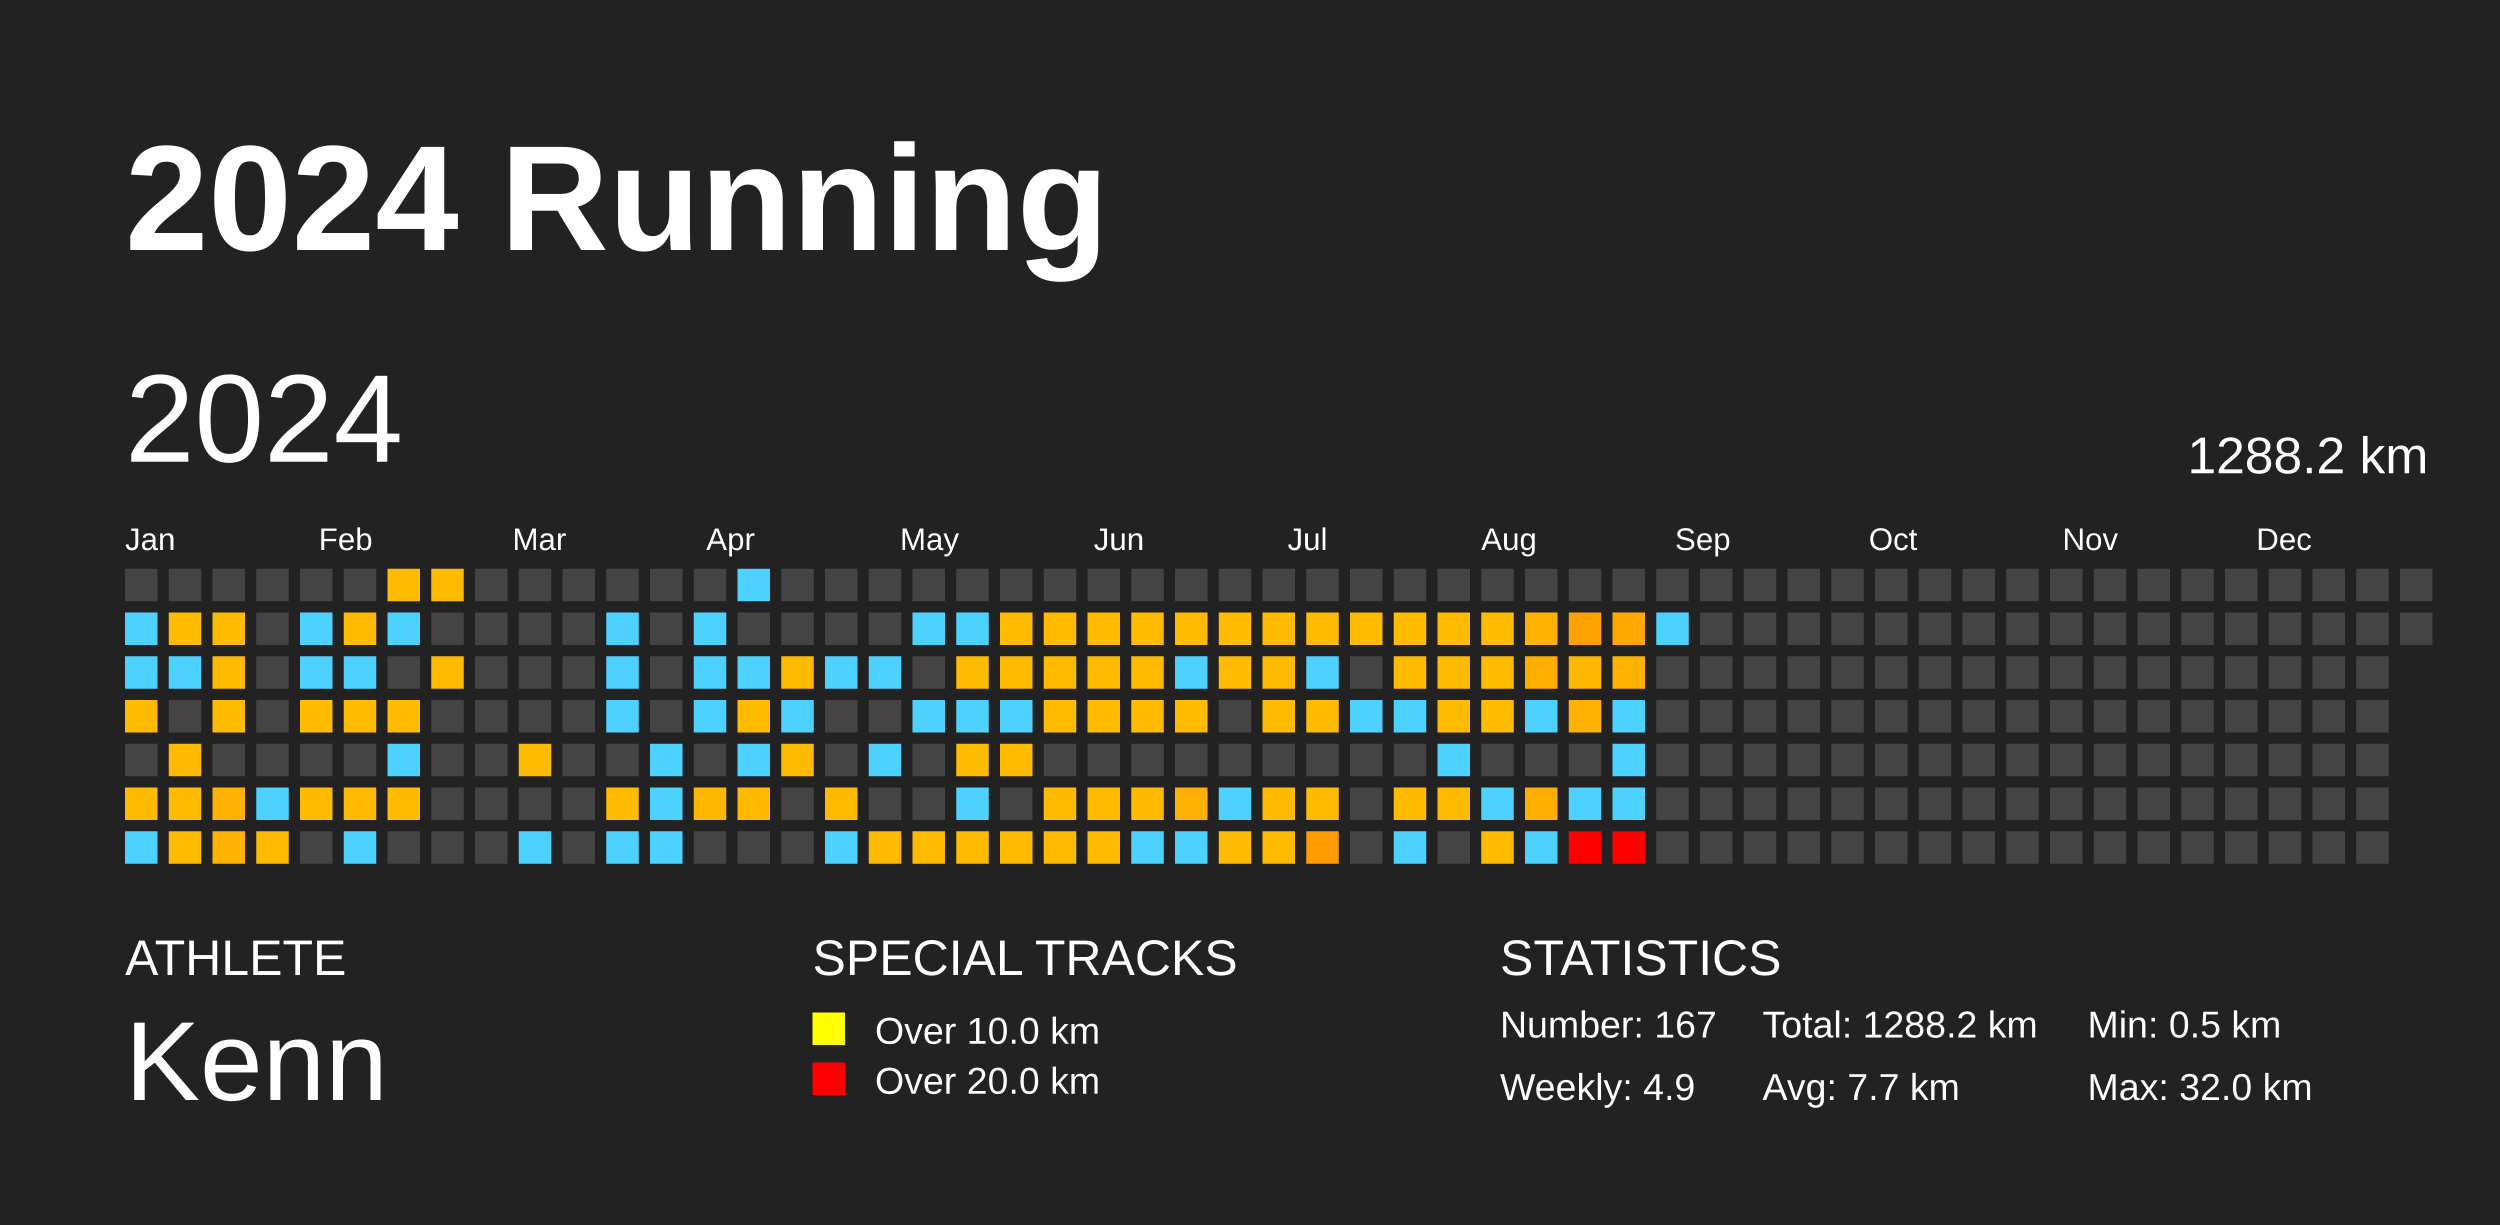
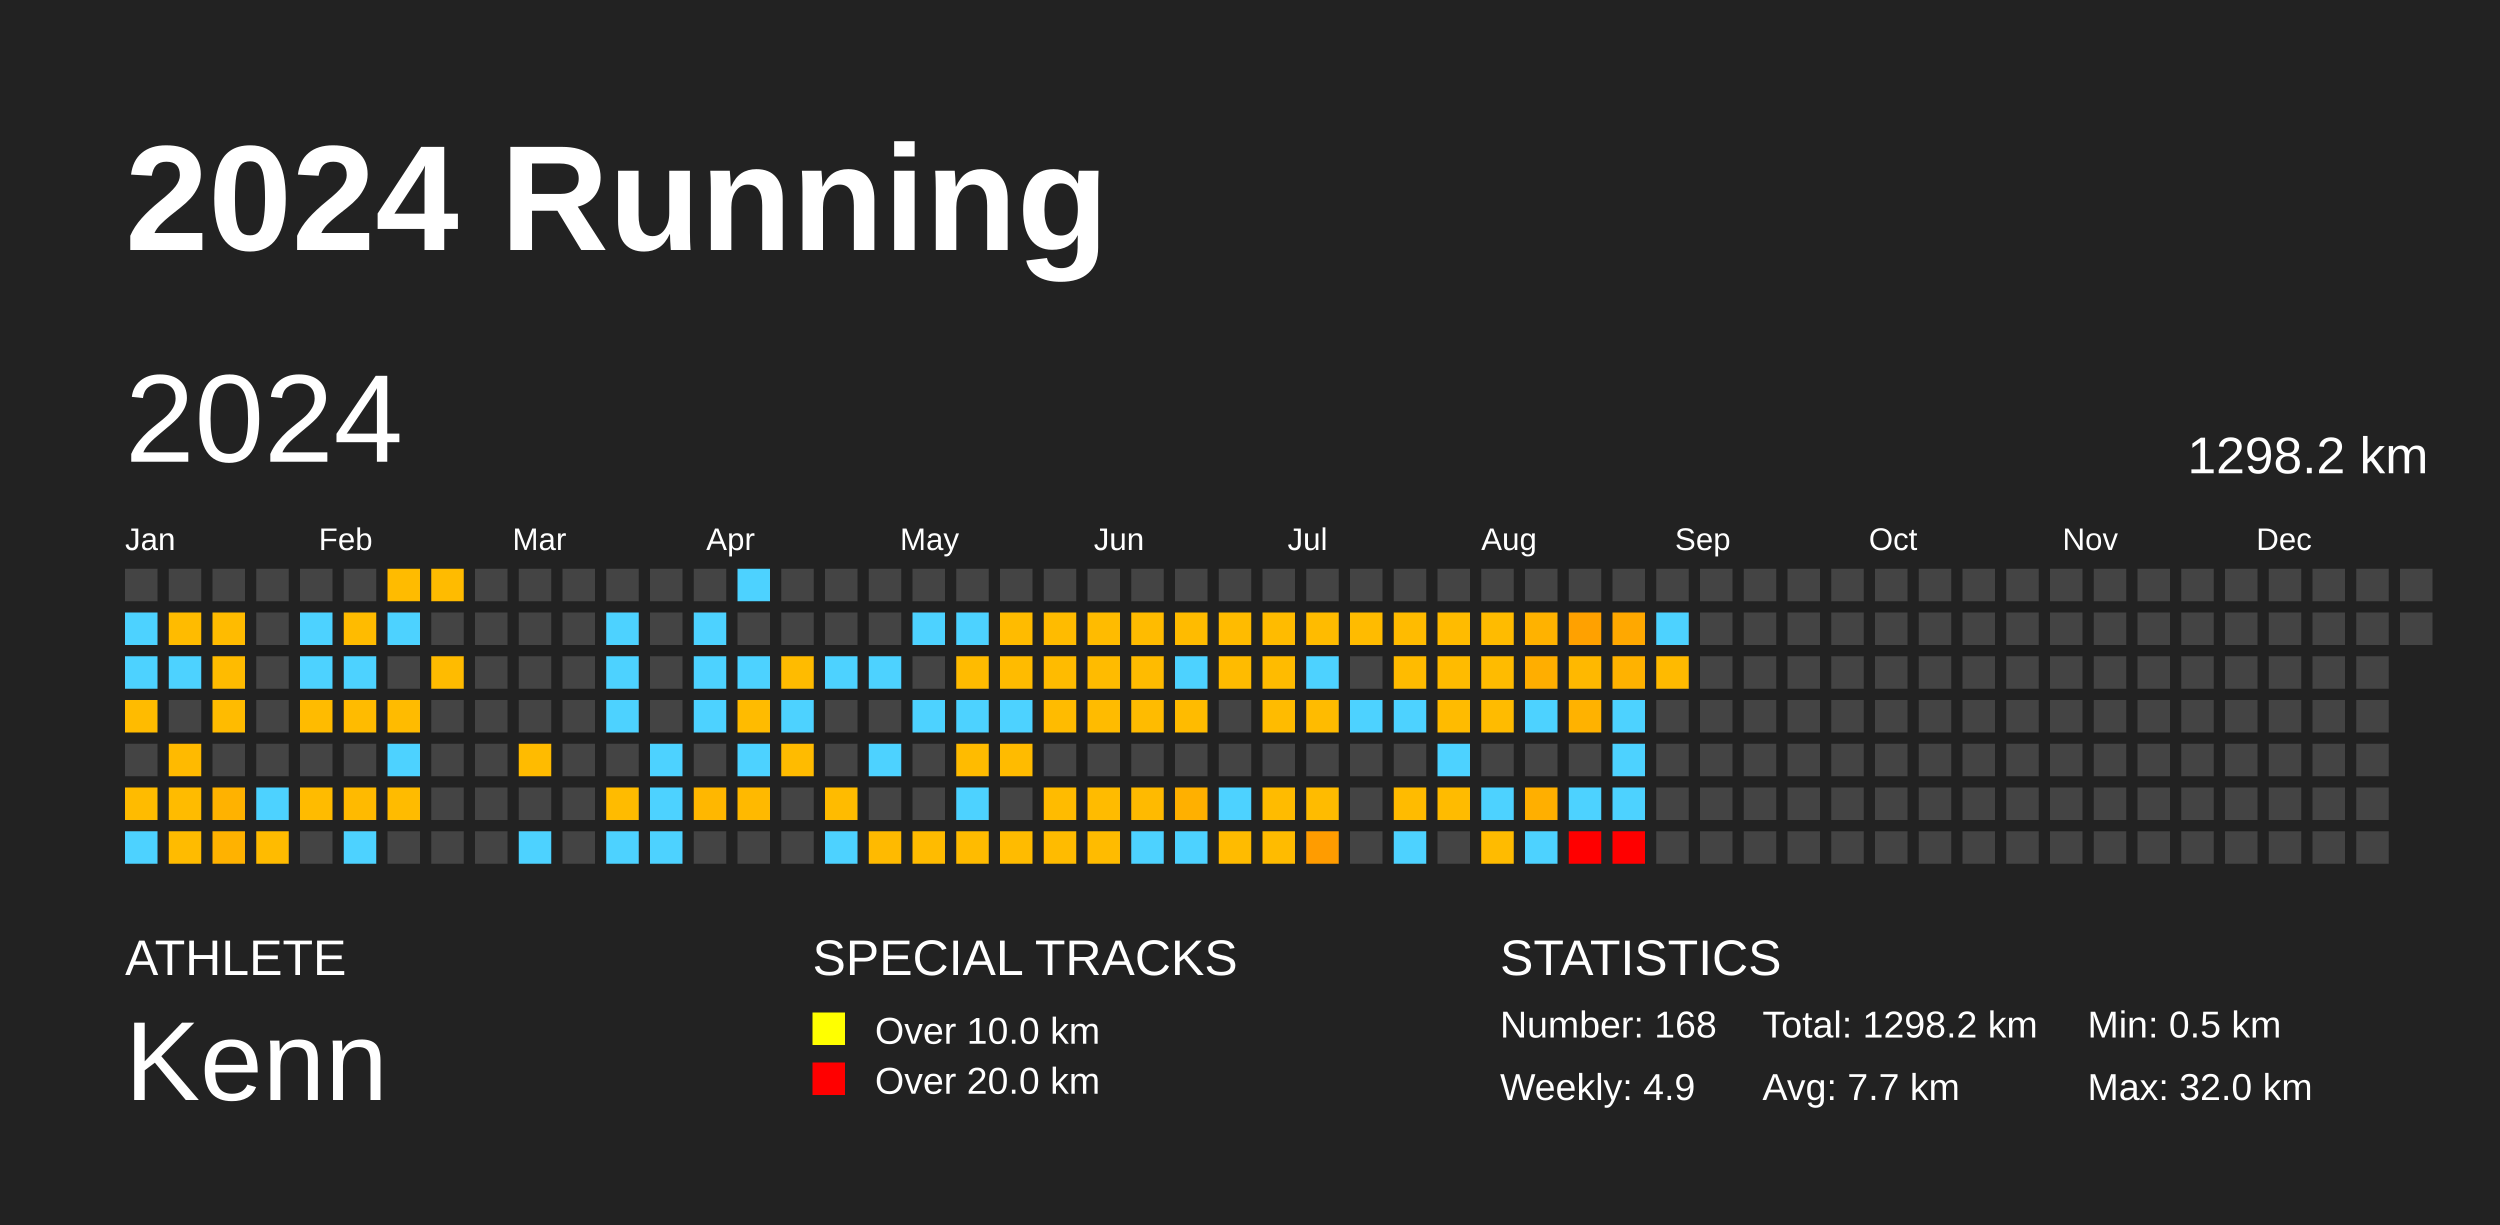
<svg xmlns="http://www.w3.org/2000/svg" baseProfile="full" height="98mm" version="1.1" viewBox="0,0,200,98" width="200mm">
  <defs />
  <rect fill="#222222" height="98" width="200" x="0" y="0" />
  <text fill="#FFFFFF" style="font-size:12px; font-family:Arial; font-weight:bold;" x="10" y="20">2024 Running</text>
  <text fill="#FFFFFF" style="font-size:4px; font-family:Arial" x="10" y="78">ATHLETE</text>
  <text fill="#FFFFFF" style="font-size:9px; font-family:Arial" x="10" y="88">Kenn</text>
  <text fill="#FFFFFF" style="font-size:4px; font-family:Arial" x="65" y="78">SPECIAL TRACKS</text>
  <rect fill="yellow" height="2.6" width="2.6" x="65" y="81" />
  <text fill="#FFFFFF" style="font-size:3px; font-family:Arial" x="70" y="83.5">Over 10.0 km</text>
  <rect fill="red" height="2.6" width="2.6" x="65" y="85" />
  <text fill="#FFFFFF" style="font-size:3px; font-family:Arial" x="70" y="87.5">Over 20.0 km</text>
  <text fill="#FFFFFF" style="font-size:4px; font-family:Arial" x="120" y="78">STATISTICS</text>
-   <text fill="#FFFFFF" style="font-size:3px; font-family:Arial" x="120" y="83">Number: 167</text>
+   <text fill="#FFFFFF" style="font-size:3px; font-family:Arial" x="120" y="83">Number: 168</text>
  <text fill="#FFFFFF" style="font-size:3px; font-family:Arial" x="120" y="88">Weekly: 4.9</text>
-   <text fill="#FFFFFF" style="font-size:3px; font-family:Arial" x="141" y="83">Total: 1288.2 km</text>
+   <text fill="#FFFFFF" style="font-size:3px; font-family:Arial" x="141" y="83">Total: 1298.2 km</text>
  <text fill="#FFFFFF" style="font-size:3px; font-family:Arial" x="141" y="88">Avg: 7.7 km</text>
  <text fill="#FFFFFF" style="font-size:3px; font-family:Arial" x="167" y="83">Min: 0.5 km</text>
  <text fill="#FFFFFF" style="font-size:3px; font-family:Arial" x="167" y="88">Max: 32.0 km</text>
  <text dominant-baseline="hanging" fill="#FFFFFF" style="font-size:10.0px; font-family:Arial;" x="10" y="30">2024</text>
-   <text dominant-baseline="hanging" fill="#FFFFFF" style="font-size:4.125px; font-family:Arial;" x="175" y="35">1288.2 km</text>
+   <text dominant-baseline="hanging" fill="#FFFFFF" style="font-size:4.125px; font-family:Arial;" x="175" y="35">1298.2 km</text>
  <text fill="#FFFFFF" style="font-size:2.5px; font-family:Arial" x="10.0" y="44">Jan</text>
  <text fill="#FFFFFF" style="font-size:2.5px; font-family:Arial" x="25.5" y="44">Feb</text>
  <text fill="#FFFFFF" style="font-size:2.5px; font-family:Arial" x="41.0" y="44">Mar</text>
  <text fill="#FFFFFF" style="font-size:2.5px; font-family:Arial" x="56.5" y="44">Apr</text>
  <text fill="#FFFFFF" style="font-size:2.5px; font-family:Arial" x="72.0" y="44">May</text>
  <text fill="#FFFFFF" style="font-size:2.5px; font-family:Arial" x="87.5" y="44">Jun</text>
  <text fill="#FFFFFF" style="font-size:2.5px; font-family:Arial" x="103.0" y="44">Jul</text>
  <text fill="#FFFFFF" style="font-size:2.5px; font-family:Arial" x="118.5" y="44">Aug</text>
  <text fill="#FFFFFF" style="font-size:2.5px; font-family:Arial" x="134.0" y="44">Sep</text>
  <text fill="#FFFFFF" style="font-size:2.5px; font-family:Arial" x="149.5" y="44">Oct</text>
  <text fill="#FFFFFF" style="font-size:2.5px; font-family:Arial" x="165.0" y="44">Nov</text>
  <text fill="#FFFFFF" style="font-size:2.5px; font-family:Arial" x="180.5" y="44">Dec</text>
  <rect fill="#444444" height="2.6" width="2.6" x="10.0" y="45.5" />
  <rect fill="#4dd2ff" height="2.6" width="2.6" x="10.0" y="49.0" />
  <rect fill="#4dd2ff" height="2.6" width="2.6" x="10.0" y="52.5" />
  <rect fill="#ffbb00" height="2.6" width="2.6" x="10.0" y="56.0" />
  <rect fill="#444444" height="2.6" width="2.6" x="10.0" y="59.5" />
  <rect fill="#ffbb00" height="2.6" width="2.6" x="10.0" y="63.0" />
  <rect fill="#4dd2ff" height="2.6" width="2.6" x="10.0" y="66.5" />
  <rect fill="#444444" height="2.6" width="2.6" x="13.5" y="45.5" />
  <rect fill="#ffbb00" height="2.6" width="2.6" x="13.5" y="49.0" />
  <rect fill="#4dd2ff" height="2.6" width="2.6" x="13.5" y="52.5" />
  <rect fill="#444444" height="2.6" width="2.6" x="13.5" y="56.0" />
  <rect fill="#ffba00" height="2.6" width="2.6" x="13.5" y="59.5" />
  <rect fill="#ffbb00" height="2.6" width="2.6" x="13.5" y="63.0" />
  <rect fill="#ffbb00" height="2.6" width="2.6" x="13.5" y="66.5" />
  <rect fill="#444444" height="2.6" width="2.6" x="17.0" y="45.5" />
  <rect fill="#ffbb00" height="2.6" width="2.6" x="17.0" y="49.0" />
  <rect fill="#ffbb00" height="2.6" width="2.6" x="17.0" y="52.5" />
  <rect fill="#ffbb00" height="2.6" width="2.6" x="17.0" y="56.0" />
  <rect fill="#444444" height="2.6" width="2.6" x="17.0" y="59.5" />
  <rect fill="#ffb200" height="2.6" width="2.6" x="17.0" y="63.0" />
  <rect fill="#ffb200" height="2.6" width="2.6" x="17.0" y="66.5" />
  <rect fill="#444444" height="2.6" width="2.6" x="20.5" y="45.5" />
  <rect fill="#444444" height="2.6" width="2.6" x="20.5" y="49.0" />
  <rect fill="#444444" height="2.6" width="2.6" x="20.5" y="52.5" />
  <rect fill="#444444" height="2.6" width="2.6" x="20.5" y="56.0" />
  <rect fill="#444444" height="2.6" width="2.6" x="20.5" y="59.5" />
  <rect fill="#4dd2ff" height="2.6" width="2.6" x="20.5" y="63.0" />
  <rect fill="#ffbb00" height="2.6" width="2.6" x="20.5" y="66.5" />
  <rect fill="#444444" height="2.6" width="2.6" x="24.0" y="45.5" />
  <rect fill="#4dd2ff" height="2.6" width="2.6" x="24.0" y="49.0" />
  <rect fill="#4dd2ff" height="2.6" width="2.6" x="24.0" y="52.5" />
  <rect fill="#ffbb00" height="2.6" width="2.6" x="24.0" y="56.0" />
  <rect fill="#444444" height="2.6" width="2.6" x="24.0" y="59.5" />
  <rect fill="#ffbb00" height="2.6" width="2.6" x="24.0" y="63.0" />
  <rect fill="#444444" height="2.6" width="2.6" x="24.0" y="66.5" />
  <rect fill="#444444" height="2.6" width="2.6" x="27.5" y="45.5" />
  <rect fill="#ffbb00" height="2.6" width="2.6" x="27.5" y="49.0" />
  <rect fill="#4dd2ff" height="2.6" width="2.6" x="27.5" y="52.5" />
  <rect fill="#ffbb00" height="2.6" width="2.6" x="27.5" y="56.0" />
  <rect fill="#444444" height="2.6" width="2.6" x="27.5" y="59.5" />
  <rect fill="#ffba00" height="2.6" width="2.6" x="27.5" y="63.0" />
  <rect fill="#4dd2ff" height="2.6" width="2.6" x="27.5" y="66.5" />
  <rect fill="#ffbb00" height="2.6" width="2.6" x="31.0" y="45.5" />
  <rect fill="#4dd2ff" height="2.6" width="2.6" x="31.0" y="49.0" />
  <rect fill="#444444" height="2.6" width="2.6" x="31.0" y="52.5" />
  <rect fill="#ffbb00" height="2.6" width="2.6" x="31.0" y="56.0" />
  <rect fill="#4dd2ff" height="2.6" width="2.6" x="31.0" y="59.5" />
  <rect fill="#ffbb00" height="2.6" width="2.6" x="31.0" y="63.0" />
  <rect fill="#444444" height="2.6" width="2.6" x="31.0" y="66.5" />
  <rect fill="#ffbb00" height="2.6" width="2.6" x="34.5" y="45.5" />
  <rect fill="#444444" height="2.6" width="2.6" x="34.5" y="49.0" />
  <rect fill="#ffbb00" height="2.6" width="2.6" x="34.5" y="52.5" />
  <rect fill="#444444" height="2.6" width="2.6" x="34.5" y="56.0" />
  <rect fill="#444444" height="2.6" width="2.6" x="34.5" y="59.5" />
  <rect fill="#444444" height="2.6" width="2.6" x="34.5" y="63.0" />
  <rect fill="#444444" height="2.6" width="2.6" x="34.5" y="66.5" />
  <rect fill="#444444" height="2.6" width="2.6" x="38.0" y="45.5" />
  <rect fill="#444444" height="2.6" width="2.6" x="38.0" y="49.0" />
  <rect fill="#444444" height="2.6" width="2.6" x="38.0" y="52.5" />
  <rect fill="#444444" height="2.6" width="2.6" x="38.0" y="56.0" />
  <rect fill="#444444" height="2.6" width="2.6" x="38.0" y="59.5" />
  <rect fill="#444444" height="2.6" width="2.6" x="38.0" y="63.0" />
  <rect fill="#444444" height="2.6" width="2.6" x="38.0" y="66.5" />
  <rect fill="#444444" height="2.6" width="2.6" x="41.5" y="45.5" />
  <rect fill="#444444" height="2.6" width="2.6" x="41.5" y="49.0" />
  <rect fill="#444444" height="2.6" width="2.6" x="41.5" y="52.5" />
  <rect fill="#444444" height="2.6" width="2.6" x="41.5" y="56.0" />
  <rect fill="#ffbb00" height="2.6" width="2.6" x="41.5" y="59.5" />
  <rect fill="#444444" height="2.6" width="2.6" x="41.5" y="63.0" />
  <rect fill="#4dd2ff" height="2.6" width="2.6" x="41.5" y="66.5" />
  <rect fill="#444444" height="2.6" width="2.6" x="45.0" y="45.5" />
  <rect fill="#444444" height="2.6" width="2.6" x="45.0" y="49.0" />
  <rect fill="#444444" height="2.6" width="2.6" x="45.0" y="52.5" />
  <rect fill="#444444" height="2.6" width="2.6" x="45.0" y="56.0" />
  <rect fill="#444444" height="2.6" width="2.6" x="45.0" y="59.5" />
  <rect fill="#444444" height="2.6" width="2.6" x="45.0" y="63.0" />
  <rect fill="#444444" height="2.6" width="2.6" x="45.0" y="66.5" />
  <rect fill="#444444" height="2.6" width="2.6" x="48.5" y="45.5" />
  <rect fill="#4dd2ff" height="2.6" width="2.6" x="48.5" y="49.0" />
  <rect fill="#4dd2ff" height="2.6" width="2.6" x="48.5" y="52.5" />
  <rect fill="#4dd2ff" height="2.6" width="2.6" x="48.5" y="56.0" />
  <rect fill="#444444" height="2.6" width="2.6" x="48.5" y="59.5" />
  <rect fill="#ffbb00" height="2.6" width="2.6" x="48.5" y="63.0" />
  <rect fill="#4dd2ff" height="2.6" width="2.6" x="48.5" y="66.5" />
  <rect fill="#444444" height="2.6" width="2.6" x="52.0" y="45.5" />
  <rect fill="#444444" height="2.6" width="2.6" x="52.0" y="49.0" />
  <rect fill="#444444" height="2.6" width="2.6" x="52.0" y="52.5" />
  <rect fill="#444444" height="2.6" width="2.6" x="52.0" y="56.0" />
  <rect fill="#4dd2ff" height="2.6" width="2.6" x="52.0" y="59.5" />
  <rect fill="#4dd2ff" height="2.6" width="2.6" x="52.0" y="63.0" />
  <rect fill="#4dd2ff" height="2.6" width="2.6" x="52.0" y="66.5" />
  <rect fill="#444444" height="2.6" width="2.6" x="55.5" y="45.5" />
  <rect fill="#4dd2ff" height="2.6" width="2.6" x="55.5" y="49.0" />
  <rect fill="#4dd2ff" height="2.6" width="2.6" x="55.5" y="52.5" />
  <rect fill="#4dd2ff" height="2.6" width="2.6" x="55.5" y="56.0" />
  <rect fill="#444444" height="2.6" width="2.6" x="55.5" y="59.5" />
  <rect fill="#ffb700" height="2.6" width="2.6" x="55.5" y="63.0" />
  <rect fill="#444444" height="2.6" width="2.6" x="55.5" y="66.5" />
  <rect fill="#4dd2ff" height="2.6" width="2.6" x="59.0" y="45.5" />
  <rect fill="#444444" height="2.6" width="2.6" x="59.0" y="49.0" />
  <rect fill="#4dd2ff" height="2.6" width="2.6" x="59.0" y="52.5" />
  <rect fill="#ffbb00" height="2.6" width="2.6" x="59.0" y="56.0" />
  <rect fill="#4dd2ff" height="2.6" width="2.6" x="59.0" y="59.5" />
  <rect fill="#ffb900" height="2.6" width="2.6" x="59.0" y="63.0" />
  <rect fill="#444444" height="2.6" width="2.6" x="59.0" y="66.5" />
  <rect fill="#444444" height="2.6" width="2.6" x="62.5" y="45.5" />
  <rect fill="#444444" height="2.6" width="2.6" x="62.5" y="49.0" />
  <rect fill="#ffbb00" height="2.6" width="2.6" x="62.5" y="52.5" />
  <rect fill="#4dd2ff" height="2.6" width="2.6" x="62.5" y="56.0" />
  <rect fill="#ffbb00" height="2.6" width="2.6" x="62.5" y="59.5" />
  <rect fill="#444444" height="2.6" width="2.6" x="62.5" y="63.0" />
  <rect fill="#444444" height="2.6" width="2.6" x="62.5" y="66.5" />
  <rect fill="#444444" height="2.6" width="2.6" x="66.0" y="45.5" />
  <rect fill="#444444" height="2.6" width="2.6" x="66.0" y="49.0" />
  <rect fill="#4dd2ff" height="2.6" width="2.6" x="66.0" y="52.5" />
  <rect fill="#444444" height="2.6" width="2.6" x="66.0" y="56.0" />
  <rect fill="#444444" height="2.6" width="2.6" x="66.0" y="59.5" />
  <rect fill="#ffbb00" height="2.6" width="2.6" x="66.0" y="63.0" />
  <rect fill="#4dd2ff" height="2.6" width="2.6" x="66.0" y="66.5" />
  <rect fill="#444444" height="2.6" width="2.6" x="69.5" y="45.5" />
  <rect fill="#444444" height="2.6" width="2.6" x="69.5" y="49.0" />
  <rect fill="#4dd2ff" height="2.6" width="2.6" x="69.5" y="52.5" />
  <rect fill="#444444" height="2.6" width="2.6" x="69.5" y="56.0" />
  <rect fill="#4dd2ff" height="2.6" width="2.6" x="69.5" y="59.5" />
  <rect fill="#444444" height="2.6" width="2.6" x="69.5" y="63.0" />
  <rect fill="#ffba00" height="2.6" width="2.6" x="69.5" y="66.5" />
  <rect fill="#444444" height="2.6" width="2.6" x="73.0" y="45.5" />
  <rect fill="#4dd2ff" height="2.6" width="2.6" x="73.0" y="49.0" />
  <rect fill="#444444" height="2.6" width="2.6" x="73.0" y="52.5" />
  <rect fill="#4dd2ff" height="2.6" width="2.6" x="73.0" y="56.0" />
  <rect fill="#444444" height="2.6" width="2.6" x="73.0" y="59.5" />
  <rect fill="#444444" height="2.6" width="2.6" x="73.0" y="63.0" />
  <rect fill="#ffbb00" height="2.6" width="2.6" x="73.0" y="66.5" />
  <rect fill="#444444" height="2.6" width="2.6" x="76.5" y="45.5" />
  <rect fill="#4dd2ff" height="2.6" width="2.6" x="76.5" y="49.0" />
  <rect fill="#ffbb00" height="2.6" width="2.6" x="76.5" y="52.5" />
  <rect fill="#4dd2ff" height="2.6" width="2.6" x="76.5" y="56.0" />
  <rect fill="#ffbb00" height="2.6" width="2.6" x="76.5" y="59.5" />
  <rect fill="#4dd2ff" height="2.6" width="2.6" x="76.5" y="63.0" />
  <rect fill="#ffbb00" height="2.6" width="2.6" x="76.5" y="66.5" />
  <rect fill="#444444" height="2.6" width="2.6" x="80.0" y="45.5" />
  <rect fill="#ffbb00" height="2.6" width="2.6" x="80.0" y="49.0" />
  <rect fill="#ffbb00" height="2.6" width="2.6" x="80.0" y="52.5" />
  <rect fill="#4dd2ff" height="2.6" width="2.6" x="80.0" y="56.0" />
  <rect fill="#ffbb00" height="2.6" width="2.6" x="80.0" y="59.5" />
  <rect fill="#444444" height="2.6" width="2.6" x="80.0" y="63.0" />
  <rect fill="#ffbb00" height="2.6" width="2.6" x="80.0" y="66.5" />
  <rect fill="#444444" height="2.6" width="2.6" x="83.5" y="45.5" />
  <rect fill="#ffbb00" height="2.6" width="2.6" x="83.5" y="49.0" />
  <rect fill="#ffbb00" height="2.6" width="2.6" x="83.5" y="52.5" />
  <rect fill="#ffbb00" height="2.6" width="2.6" x="83.5" y="56.0" />
  <rect fill="#444444" height="2.6" width="2.6" x="83.5" y="59.5" />
  <rect fill="#ffbb00" height="2.6" width="2.6" x="83.5" y="63.0" />
  <rect fill="#ffbb00" height="2.6" width="2.6" x="83.5" y="66.5" />
  <rect fill="#444444" height="2.6" width="2.6" x="87.0" y="45.5" />
  <rect fill="#ffbb00" height="2.6" width="2.6" x="87.0" y="49.0" />
  <rect fill="#ffbb00" height="2.6" width="2.6" x="87.0" y="52.5" />
  <rect fill="#ffbb00" height="2.6" width="2.6" x="87.0" y="56.0" />
  <rect fill="#444444" height="2.6" width="2.6" x="87.0" y="59.5" />
  <rect fill="#ffbb00" height="2.6" width="2.6" x="87.0" y="63.0" />
  <rect fill="#ffbb00" height="2.6" width="2.6" x="87.0" y="66.5" />
  <rect fill="#444444" height="2.6" width="2.6" x="90.5" y="45.5" />
  <rect fill="#ffbb00" height="2.6" width="2.6" x="90.5" y="49.0" />
  <rect fill="#ffbb00" height="2.6" width="2.6" x="90.5" y="52.5" />
  <rect fill="#ffbb00" height="2.6" width="2.6" x="90.5" y="56.0" />
  <rect fill="#444444" height="2.6" width="2.6" x="90.5" y="59.5" />
  <rect fill="#ffba00" height="2.6" width="2.6" x="90.5" y="63.0" />
  <rect fill="#4dd2ff" height="2.6" width="2.6" x="90.5" y="66.5" />
  <rect fill="#444444" height="2.6" width="2.6" x="94.0" y="45.5" />
  <rect fill="#ffbb00" height="2.6" width="2.6" x="94.0" y="49.0" />
  <rect fill="#4dd2ff" height="2.6" width="2.6" x="94.0" y="52.5" />
  <rect fill="#ffbb00" height="2.6" width="2.6" x="94.0" y="56.0" />
  <rect fill="#444444" height="2.6" width="2.6" x="94.0" y="59.5" />
  <rect fill="#ffb000" height="2.6" width="2.6" x="94.0" y="63.0" />
  <rect fill="#4dd2ff" height="2.6" width="2.6" x="94.0" y="66.5" />
  <rect fill="#444444" height="2.6" width="2.6" x="97.5" y="45.5" />
  <rect fill="#ffbb00" height="2.6" width="2.6" x="97.5" y="49.0" />
  <rect fill="#ffbb00" height="2.6" width="2.6" x="97.5" y="52.5" />
  <rect fill="#444444" height="2.6" width="2.6" x="97.5" y="56.0" />
  <rect fill="#444444" height="2.6" width="2.6" x="97.5" y="59.5" />
  <rect fill="#4dd2ff" height="2.6" width="2.6" x="97.5" y="63.0" />
  <rect fill="#ffbb00" height="2.6" width="2.6" x="97.5" y="66.5" />
  <rect fill="#444444" height="2.6" width="2.6" x="101.0" y="45.5" />
  <rect fill="#ffbb00" height="2.6" width="2.6" x="101.0" y="49.0" />
  <rect fill="#ffbb00" height="2.6" width="2.6" x="101.0" y="52.5" />
  <rect fill="#ffbb00" height="2.6" width="2.6" x="101.0" y="56.0" />
  <rect fill="#444444" height="2.6" width="2.6" x="101.0" y="59.5" />
  <rect fill="#ffbb00" height="2.6" width="2.6" x="101.0" y="63.0" />
  <rect fill="#ffbb00" height="2.6" width="2.6" x="101.0" y="66.5" />
  <rect fill="#444444" height="2.6" width="2.6" x="104.5" y="45.5" />
  <rect fill="#ffbb00" height="2.6" width="2.6" x="104.5" y="49.0" />
  <rect fill="#4dd2ff" height="2.6" width="2.6" x="104.5" y="52.5" />
  <rect fill="#ffbb00" height="2.6" width="2.6" x="104.5" y="56.0" />
  <rect fill="#444444" height="2.6" width="2.6" x="104.5" y="59.5" />
  <rect fill="#ffbb00" height="2.6" width="2.6" x="104.5" y="63.0" />
  <rect fill="#ff9c00" height="2.6" width="2.6" x="104.5" y="66.5" />
  <rect fill="#444444" height="2.6" width="2.6" x="108.0" y="45.5" />
  <rect fill="#ffbb00" height="2.6" width="2.6" x="108.0" y="49.0" />
  <rect fill="#444444" height="2.6" width="2.6" x="108.0" y="52.5" />
  <rect fill="#4dd2ff" height="2.6" width="2.6" x="108.0" y="56.0" />
  <rect fill="#444444" height="2.6" width="2.6" x="108.0" y="59.5" />
  <rect fill="#444444" height="2.6" width="2.6" x="108.0" y="63.0" />
  <rect fill="#444444" height="2.6" width="2.6" x="108.0" y="66.5" />
  <rect fill="#444444" height="2.6" width="2.6" x="111.5" y="45.5" />
  <rect fill="#ffbb00" height="2.6" width="2.6" x="111.5" y="49.0" />
  <rect fill="#ffbb00" height="2.6" width="2.6" x="111.5" y="52.5" />
  <rect fill="#4dd2ff" height="2.6" width="2.6" x="111.5" y="56.0" />
  <rect fill="#444444" height="2.6" width="2.6" x="111.5" y="59.5" />
  <rect fill="#ffbb00" height="2.6" width="2.6" x="111.5" y="63.0" />
  <rect fill="#4dd2ff" height="2.6" width="2.6" x="111.5" y="66.5" />
  <rect fill="#444444" height="2.6" width="2.6" x="115.0" y="45.5" />
  <rect fill="#ffbb00" height="2.6" width="2.6" x="115.0" y="49.0" />
  <rect fill="#ffbb00" height="2.6" width="2.6" x="115.0" y="52.5" />
  <rect fill="#ffbb00" height="2.6" width="2.6" x="115.0" y="56.0" />
  <rect fill="#4dd2ff" height="2.6" width="2.6" x="115.0" y="59.5" />
  <rect fill="#ffbb00" height="2.6" width="2.6" x="115.0" y="63.0" />
  <rect fill="#444444" height="2.6" width="2.6" x="115.0" y="66.5" />
  <rect fill="#444444" height="2.6" width="2.6" x="118.5" y="45.5" />
  <rect fill="#ffbb00" height="2.6" width="2.6" x="118.5" y="49.0" />
  <rect fill="#ffbb00" height="2.6" width="2.6" x="118.5" y="52.5" />
  <rect fill="#ffbb00" height="2.6" width="2.6" x="118.5" y="56.0" />
  <rect fill="#444444" height="2.6" width="2.6" x="118.5" y="59.5" />
  <rect fill="#4dd2ff" height="2.6" width="2.6" x="118.5" y="63.0" />
  <rect fill="#ffbb00" height="2.6" width="2.6" x="118.5" y="66.5" />
  <rect fill="#444444" height="2.6" width="2.6" x="122.0" y="45.5" />
  <rect fill="#ffb200" height="2.6" width="2.6" x="122.0" y="49.0" />
  <rect fill="#ffae00" height="2.6" width="2.6" x="122.0" y="52.5" />
  <rect fill="#4dd2ff" height="2.6" width="2.6" x="122.0" y="56.0" />
  <rect fill="#444444" height="2.6" width="2.6" x="122.0" y="59.5" />
  <rect fill="#ffaf00" height="2.6" width="2.6" x="122.0" y="63.0" />
  <rect fill="#4dd2ff" height="2.6" width="2.6" x="122.0" y="66.5" />
  <rect fill="#444444" height="2.6" width="2.6" x="125.5" y="45.5" />
  <rect fill="#ffa100" height="2.6" width="2.6" x="125.5" y="49.0" />
  <rect fill="#ffb800" height="2.6" width="2.6" x="125.5" y="52.5" />
  <rect fill="#ffb200" height="2.6" width="2.6" x="125.5" y="56.0" />
  <rect fill="#444444" height="2.6" width="2.6" x="125.5" y="59.5" />
  <rect fill="#4dd2ff" height="2.6" width="2.6" x="125.5" y="63.0" />
  <rect fill="red" height="2.6" width="2.6" x="125.5" y="66.5" />
  <rect fill="#444444" height="2.6" width="2.6" x="129.0" y="45.5" />
  <rect fill="#ffa800" height="2.6" width="2.6" x="129.0" y="49.0" />
  <rect fill="#ffb200" height="2.6" width="2.6" x="129.0" y="52.5" />
  <rect fill="#4dd2ff" height="2.6" width="2.6" x="129.0" y="56.0" />
  <rect fill="#4dd2ff" height="2.6" width="2.6" x="129.0" y="59.5" />
  <rect fill="#4dd2ff" height="2.6" width="2.6" x="129.0" y="63.0" />
  <rect fill="red" height="2.6" width="2.6" x="129.0" y="66.5" />
  <rect fill="#444444" height="2.6" width="2.6" x="132.5" y="45.5" />
  <rect fill="#4dd2ff" height="2.6" width="2.6" x="132.5" y="49.0" />
-   <rect fill="#444444" height="2.6" width="2.6" x="132.5" y="52.5" />
+   <rect fill="#ffba00" height="2.6" width="2.6" x="132.5" y="52.5" />
  <rect fill="#444444" height="2.6" width="2.6" x="132.5" y="56.0" />
  <rect fill="#444444" height="2.6" width="2.6" x="132.5" y="59.5" />
  <rect fill="#444444" height="2.6" width="2.6" x="132.5" y="63.0" />
  <rect fill="#444444" height="2.6" width="2.6" x="132.5" y="66.5" />
  <rect fill="#444444" height="2.6" width="2.6" x="136.0" y="45.5" />
  <rect fill="#444444" height="2.6" width="2.6" x="136.0" y="49.0" />
  <rect fill="#444444" height="2.6" width="2.6" x="136.0" y="52.5" />
  <rect fill="#444444" height="2.6" width="2.6" x="136.0" y="56.0" />
  <rect fill="#444444" height="2.6" width="2.6" x="136.0" y="59.5" />
  <rect fill="#444444" height="2.6" width="2.6" x="136.0" y="63.0" />
  <rect fill="#444444" height="2.6" width="2.6" x="136.0" y="66.5" />
  <rect fill="#444444" height="2.6" width="2.6" x="139.5" y="45.5" />
  <rect fill="#444444" height="2.6" width="2.6" x="139.5" y="49.0" />
  <rect fill="#444444" height="2.6" width="2.6" x="139.5" y="52.5" />
  <rect fill="#444444" height="2.6" width="2.6" x="139.5" y="56.0" />
  <rect fill="#444444" height="2.6" width="2.6" x="139.5" y="59.5" />
  <rect fill="#444444" height="2.6" width="2.6" x="139.5" y="63.0" />
  <rect fill="#444444" height="2.6" width="2.6" x="139.5" y="66.5" />
  <rect fill="#444444" height="2.6" width="2.6" x="143.0" y="45.5" />
  <rect fill="#444444" height="2.6" width="2.6" x="143.0" y="49.0" />
  <rect fill="#444444" height="2.6" width="2.6" x="143.0" y="52.5" />
  <rect fill="#444444" height="2.6" width="2.6" x="143.0" y="56.0" />
  <rect fill="#444444" height="2.6" width="2.6" x="143.0" y="59.5" />
  <rect fill="#444444" height="2.6" width="2.6" x="143.0" y="63.0" />
  <rect fill="#444444" height="2.6" width="2.6" x="143.0" y="66.5" />
  <rect fill="#444444" height="2.6" width="2.6" x="146.5" y="45.5" />
  <rect fill="#444444" height="2.6" width="2.6" x="146.5" y="49.0" />
  <rect fill="#444444" height="2.6" width="2.6" x="146.5" y="52.5" />
  <rect fill="#444444" height="2.6" width="2.6" x="146.5" y="56.0" />
  <rect fill="#444444" height="2.6" width="2.6" x="146.5" y="59.5" />
  <rect fill="#444444" height="2.6" width="2.6" x="146.5" y="63.0" />
  <rect fill="#444444" height="2.6" width="2.6" x="146.5" y="66.5" />
  <rect fill="#444444" height="2.6" width="2.6" x="150.0" y="45.5" />
  <rect fill="#444444" height="2.6" width="2.6" x="150.0" y="49.0" />
  <rect fill="#444444" height="2.6" width="2.6" x="150.0" y="52.5" />
  <rect fill="#444444" height="2.6" width="2.6" x="150.0" y="56.0" />
  <rect fill="#444444" height="2.6" width="2.6" x="150.0" y="59.5" />
  <rect fill="#444444" height="2.6" width="2.6" x="150.0" y="63.0" />
  <rect fill="#444444" height="2.6" width="2.6" x="150.0" y="66.5" />
  <rect fill="#444444" height="2.6" width="2.6" x="153.5" y="45.5" />
  <rect fill="#444444" height="2.6" width="2.6" x="153.5" y="49.0" />
  <rect fill="#444444" height="2.6" width="2.6" x="153.5" y="52.5" />
  <rect fill="#444444" height="2.6" width="2.6" x="153.5" y="56.0" />
  <rect fill="#444444" height="2.6" width="2.6" x="153.5" y="59.5" />
  <rect fill="#444444" height="2.6" width="2.6" x="153.5" y="63.0" />
  <rect fill="#444444" height="2.6" width="2.6" x="153.5" y="66.5" />
  <rect fill="#444444" height="2.6" width="2.6" x="157.0" y="45.5" />
  <rect fill="#444444" height="2.6" width="2.6" x="157.0" y="49.0" />
  <rect fill="#444444" height="2.6" width="2.6" x="157.0" y="52.5" />
  <rect fill="#444444" height="2.6" width="2.6" x="157.0" y="56.0" />
  <rect fill="#444444" height="2.6" width="2.6" x="157.0" y="59.5" />
  <rect fill="#444444" height="2.6" width="2.6" x="157.0" y="63.0" />
  <rect fill="#444444" height="2.6" width="2.6" x="157.0" y="66.5" />
  <rect fill="#444444" height="2.6" width="2.6" x="160.5" y="45.5" />
  <rect fill="#444444" height="2.6" width="2.6" x="160.5" y="49.0" />
  <rect fill="#444444" height="2.6" width="2.6" x="160.5" y="52.5" />
  <rect fill="#444444" height="2.6" width="2.6" x="160.5" y="56.0" />
  <rect fill="#444444" height="2.6" width="2.6" x="160.5" y="59.5" />
  <rect fill="#444444" height="2.6" width="2.6" x="160.5" y="63.0" />
  <rect fill="#444444" height="2.6" width="2.6" x="160.5" y="66.5" />
  <rect fill="#444444" height="2.6" width="2.6" x="164.0" y="45.5" />
  <rect fill="#444444" height="2.6" width="2.6" x="164.0" y="49.0" />
  <rect fill="#444444" height="2.6" width="2.6" x="164.0" y="52.5" />
  <rect fill="#444444" height="2.6" width="2.6" x="164.0" y="56.0" />
  <rect fill="#444444" height="2.6" width="2.6" x="164.0" y="59.5" />
  <rect fill="#444444" height="2.6" width="2.6" x="164.0" y="63.0" />
  <rect fill="#444444" height="2.6" width="2.6" x="164.0" y="66.5" />
  <rect fill="#444444" height="2.6" width="2.6" x="167.5" y="45.5" />
  <rect fill="#444444" height="2.6" width="2.6" x="167.5" y="49.0" />
  <rect fill="#444444" height="2.6" width="2.6" x="167.5" y="52.5" />
  <rect fill="#444444" height="2.6" width="2.6" x="167.5" y="56.0" />
  <rect fill="#444444" height="2.6" width="2.6" x="167.5" y="59.5" />
  <rect fill="#444444" height="2.6" width="2.6" x="167.5" y="63.0" />
  <rect fill="#444444" height="2.6" width="2.6" x="167.5" y="66.5" />
  <rect fill="#444444" height="2.6" width="2.6" x="171.0" y="45.5" />
  <rect fill="#444444" height="2.6" width="2.6" x="171.0" y="49.0" />
  <rect fill="#444444" height="2.6" width="2.6" x="171.0" y="52.5" />
  <rect fill="#444444" height="2.6" width="2.6" x="171.0" y="56.0" />
  <rect fill="#444444" height="2.6" width="2.6" x="171.0" y="59.5" />
  <rect fill="#444444" height="2.6" width="2.6" x="171.0" y="63.0" />
  <rect fill="#444444" height="2.6" width="2.6" x="171.0" y="66.5" />
  <rect fill="#444444" height="2.6" width="2.6" x="174.5" y="45.5" />
  <rect fill="#444444" height="2.6" width="2.6" x="174.5" y="49.0" />
  <rect fill="#444444" height="2.6" width="2.6" x="174.5" y="52.5" />
  <rect fill="#444444" height="2.6" width="2.6" x="174.5" y="56.0" />
  <rect fill="#444444" height="2.6" width="2.6" x="174.5" y="59.5" />
  <rect fill="#444444" height="2.6" width="2.6" x="174.5" y="63.0" />
  <rect fill="#444444" height="2.6" width="2.6" x="174.5" y="66.5" />
  <rect fill="#444444" height="2.6" width="2.6" x="178.0" y="45.5" />
  <rect fill="#444444" height="2.6" width="2.6" x="178.0" y="49.0" />
  <rect fill="#444444" height="2.6" width="2.6" x="178.0" y="52.5" />
  <rect fill="#444444" height="2.6" width="2.6" x="178.0" y="56.0" />
  <rect fill="#444444" height="2.6" width="2.6" x="178.0" y="59.5" />
  <rect fill="#444444" height="2.6" width="2.6" x="178.0" y="63.0" />
  <rect fill="#444444" height="2.6" width="2.6" x="178.0" y="66.5" />
  <rect fill="#444444" height="2.6" width="2.6" x="181.5" y="45.5" />
  <rect fill="#444444" height="2.6" width="2.6" x="181.5" y="49.0" />
  <rect fill="#444444" height="2.6" width="2.6" x="181.5" y="52.5" />
  <rect fill="#444444" height="2.6" width="2.6" x="181.5" y="56.0" />
  <rect fill="#444444" height="2.6" width="2.6" x="181.5" y="59.5" />
  <rect fill="#444444" height="2.6" width="2.6" x="181.5" y="63.0" />
  <rect fill="#444444" height="2.6" width="2.6" x="181.5" y="66.5" />
  <rect fill="#444444" height="2.6" width="2.6" x="185.0" y="45.5" />
  <rect fill="#444444" height="2.6" width="2.6" x="185.0" y="49.0" />
  <rect fill="#444444" height="2.6" width="2.6" x="185.0" y="52.5" />
  <rect fill="#444444" height="2.6" width="2.6" x="185.0" y="56.0" />
  <rect fill="#444444" height="2.6" width="2.6" x="185.0" y="59.5" />
  <rect fill="#444444" height="2.6" width="2.6" x="185.0" y="63.0" />
  <rect fill="#444444" height="2.6" width="2.6" x="185.0" y="66.5" />
  <rect fill="#444444" height="2.6" width="2.6" x="188.5" y="45.5" />
  <rect fill="#444444" height="2.6" width="2.6" x="188.5" y="49.0" />
  <rect fill="#444444" height="2.6" width="2.6" x="188.5" y="52.5" />
  <rect fill="#444444" height="2.6" width="2.6" x="188.5" y="56.0" />
  <rect fill="#444444" height="2.6" width="2.6" x="188.5" y="59.5" />
  <rect fill="#444444" height="2.6" width="2.6" x="188.5" y="63.0" />
  <rect fill="#444444" height="2.6" width="2.6" x="188.5" y="66.5" />
  <rect fill="#444444" height="2.6" width="2.6" x="192.0" y="45.5" />
  <rect fill="#444444" height="2.6" width="2.6" x="192.0" y="49.0" />
</svg>
